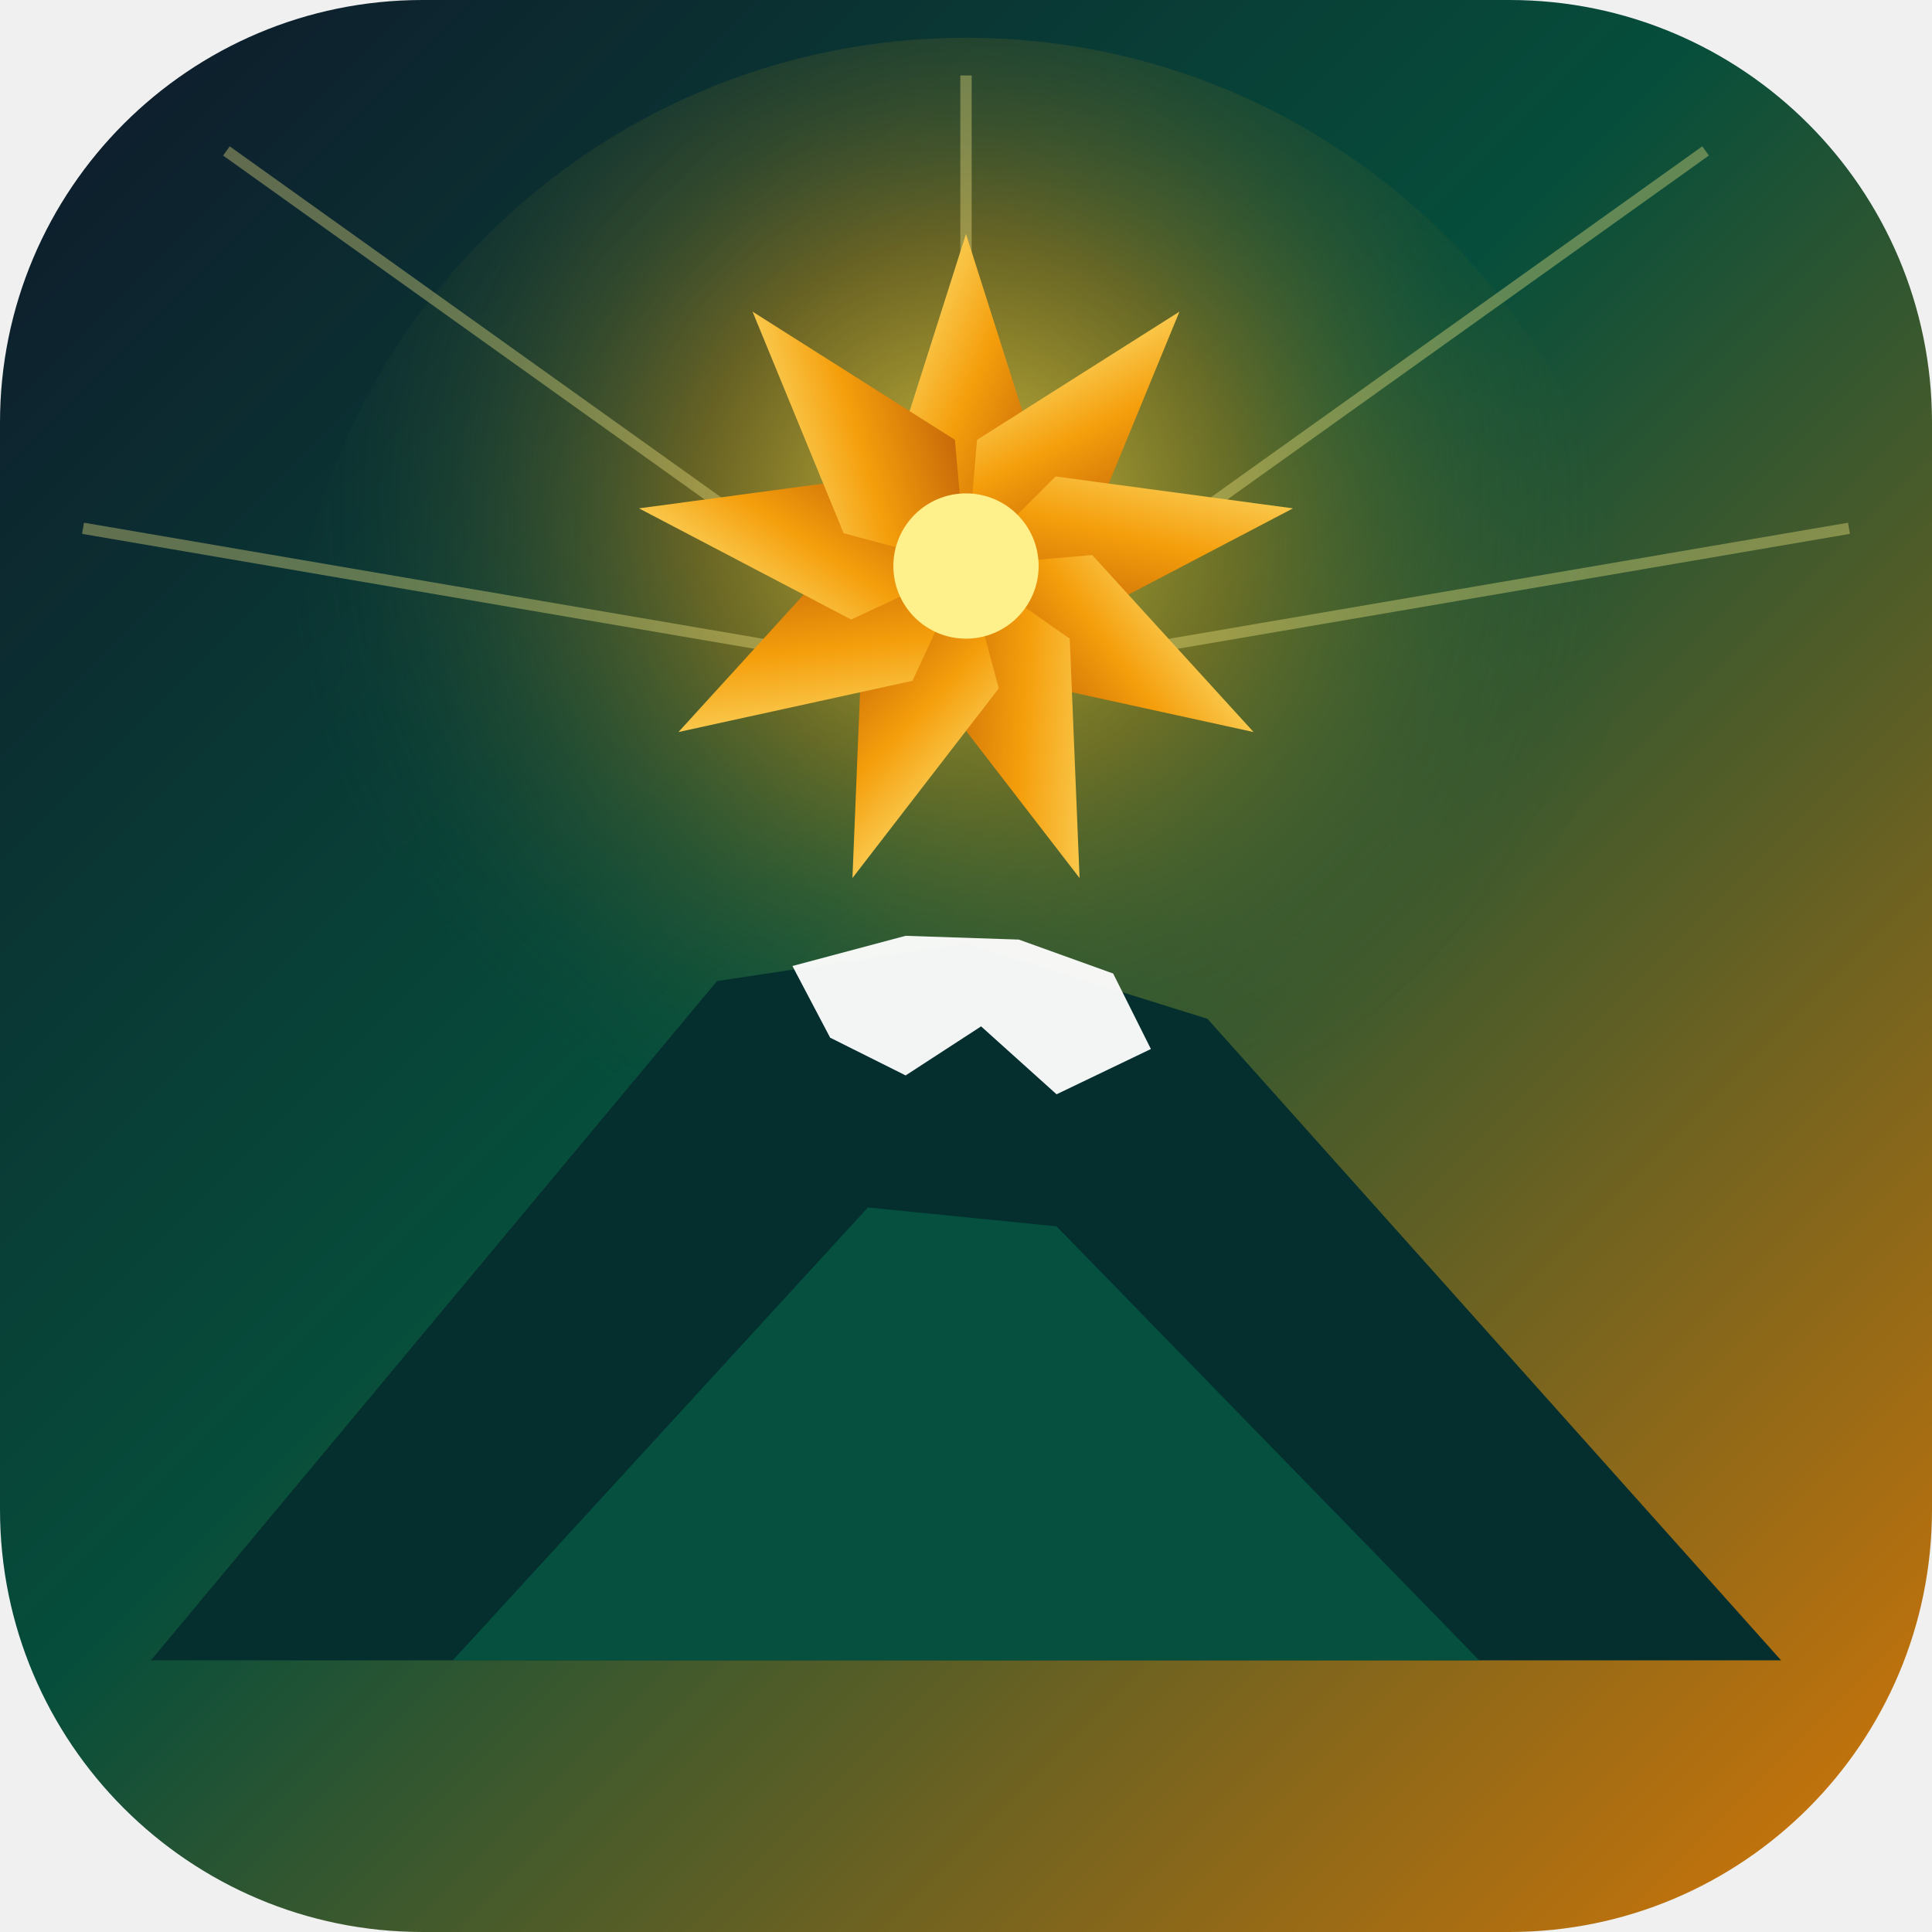
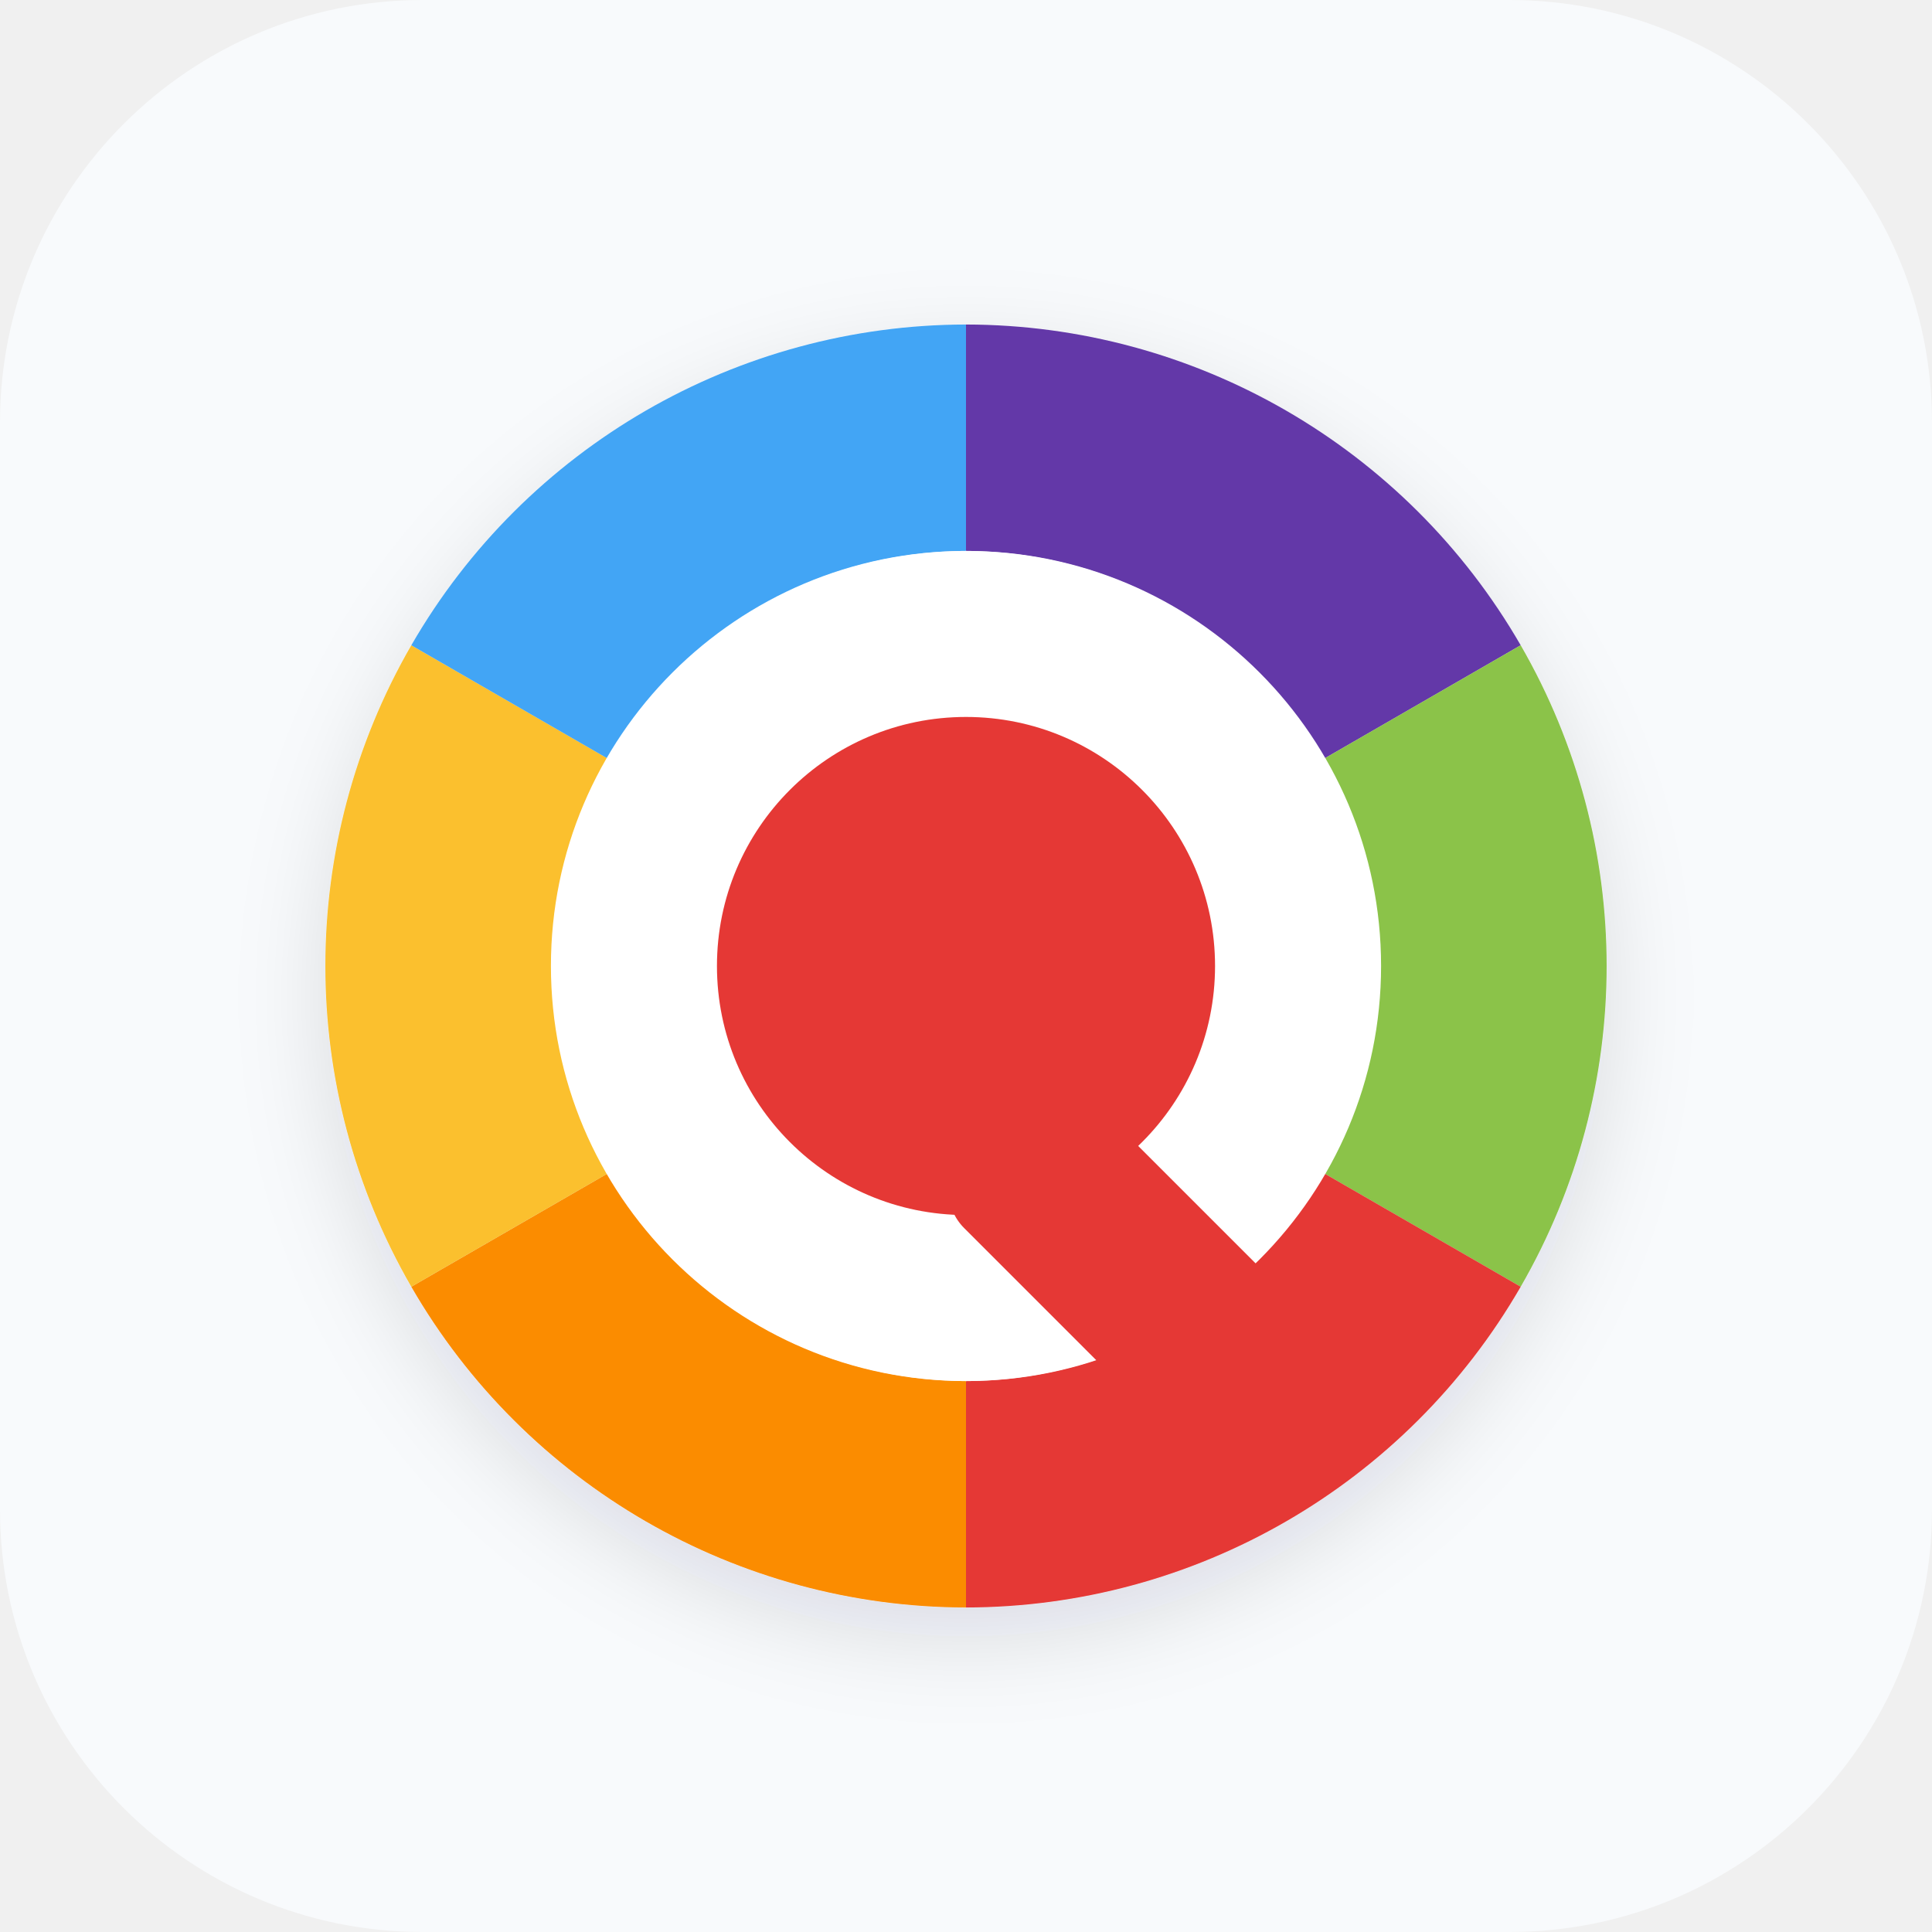
<svg xmlns="http://www.w3.org/2000/svg" viewBox="0 0 512 512" width="512" height="512">
  <defs>
-     <linearGradient id="skyGrad" x1="0%" y1="0%" x2="100%" y2="100%">
-       <stop offset="0%" stop-color="#0f172a" />
-       <stop offset="45%" stop-color="#064e3b" />
-       <stop offset="100%" stop-color="#d97706" />
-     </linearGradient>
-     <linearGradient id="goldGrad" x1="0%" y1="0%" x2="100%" y2="100%">
-       <stop offset="0%" stop-color="#fef08a" />
-       <stop offset="50%" stop-color="#f59e0b" />
-       <stop offset="100%" stop-color="#b45309" />
-     </linearGradient>
-     <radialGradient id="sunGlow" cx="50%" cy="35%" r="50%">
-       <stop offset="0%" stop-color="#fde047" stop-opacity="0.8" />
-       <stop offset="40%" stop-color="#f59e0b" stop-opacity="0.4" />
-       <stop offset="100%" stop-color="#064e3b" stop-opacity="0" />
-     </radialGradient>
+     <filter id="subtleShadow" x="-10%" y="-10%" width="120%" height="120%">
+       <feDropShadow dx="0" dy="8" stdDeviation="12" flood-color="#0f172a" flood-opacity="0.12" />
+     </filter>
  </defs>
-   <rect width="512" height="512" rx="112" fill="url(#skyGrad)" />
-   <circle cx="256" cy="190" r="180" fill="url(#sunGlow)" />
-   <g stroke="#fef08a" stroke-width="3" stroke-opacity="0.35">
-     <line x1="256" y1="180" x2="60" y2="40" />
-     <line x1="256" y1="180" x2="256" y2="20" />
-     <line x1="256" y1="180" x2="452" y2="40" />
-     <line x1="256" y1="180" x2="490" y2="140" />
-     <line x1="256" y1="180" x2="22" y2="140" />
-   </g>
-   <path d="M40 440 L190 260 L256 250 L320 270 L472 440 Z" fill="#042f2e" />
-   <path d="M210 256 L240 248 L270 249 L295 258 L305 278 L280 290 L260 272 L240 285 L220 275 Z" fill="#ffffff" fill-opacity="0.95" />
-   <path d="M120 440 L230 320 L280 325 L392 440 Z" fill="#065f46" fill-opacity="0.7" />
-   <g transform="translate(256, 150) scale(5.5)">
-     <path d="M 0 -16 L 3.5 -5 L 0 0 L -3.5 -5 Z" fill="url(#goldGrad)" transform="rotate(0)" />
-     <path d="M 0 -16 L 3.5 -5 L 0 0 L -3.5 -5 Z" fill="url(#goldGrad)" transform="rotate(40)" />
-     <path d="M 0 -16 L 3.5 -5 L 0 0 L -3.5 -5 Z" fill="url(#goldGrad)" transform="rotate(80)" />
-     <path d="M 0 -16 L 3.5 -5 L 0 0 L -3.5 -5 Z" fill="url(#goldGrad)" transform="rotate(120)" />
-     <path d="M 0 -16 L 3.5 -5 L 0 0 L -3.5 -5 Z" fill="url(#goldGrad)" transform="rotate(160)" />
-     <path d="M 0 -16 L 3.5 -5 L 0 0 L -3.5 -5 Z" fill="url(#goldGrad)" transform="rotate(200)" />
-     <path d="M 0 -16 L 3.5 -5 L 0 0 L -3.5 -5 Z" fill="url(#goldGrad)" transform="rotate(240)" />
-     <path d="M 0 -16 L 3.5 -5 L 0 0 L -3.5 -5 Z" fill="url(#goldGrad)" transform="rotate(280)" />
-     <path d="M 0 -16 L 3.5 -5 L 0 0 L -3.5 -5 Z" fill="url(#goldGrad)" transform="rotate(320)" />
-     <circle cx="0" cy="0" r="3.5" fill="#fef08a" />
+   <rect width="512" height="512" rx="112" fill="#f8fafc" />
+   <g transform="translate(256, 256)" filter="url(#subtleShadow)">
+     <path d="M 0 -170 A 170 170 0 0 1 147 -85 L 95 -55 A 110 110 0 0 0 0 -110 Z" fill="#6339a8" />
+     <path d="M 147 -85 A 170 170 0 0 1 147 85 L 95 55 A 110 110 0 0 0 95 -55 Z" fill="#8bc34a" />
+     <path d="M 147 85 A 170 170 0 0 1 0 170 L 0 110 A 110 110 0 0 0 95 55 Z" fill="#e53935" />
+     <path d="M 0 170 A 170 170 0 0 1 -147 85 L -95 55 A 110 110 0 0 0 0 110 Z" fill="#fb8c00" />
+     <path d="M -147 85 A 170 170 0 0 1 -147 -85 L -95 -55 A 110 110 0 0 0 -95 55 Z" fill="#fbc02d" />
+     <path d="M -147 -85 A 170 170 0 0 1 0 -170 L 0 -110 A 110 110 0 0 0 -95 -55 Z" fill="#42a5f5" />
+     <circle cx="0" cy="0" r="110" fill="#ffffff" />
+     <rect x="25" y="25" width="48" height="120" rx="14" fill="#e53935" transform="rotate(-45 49 85)" />
+     <circle cx="0" cy="0" r="66" fill="#e53935" />
  </g>
</svg>
